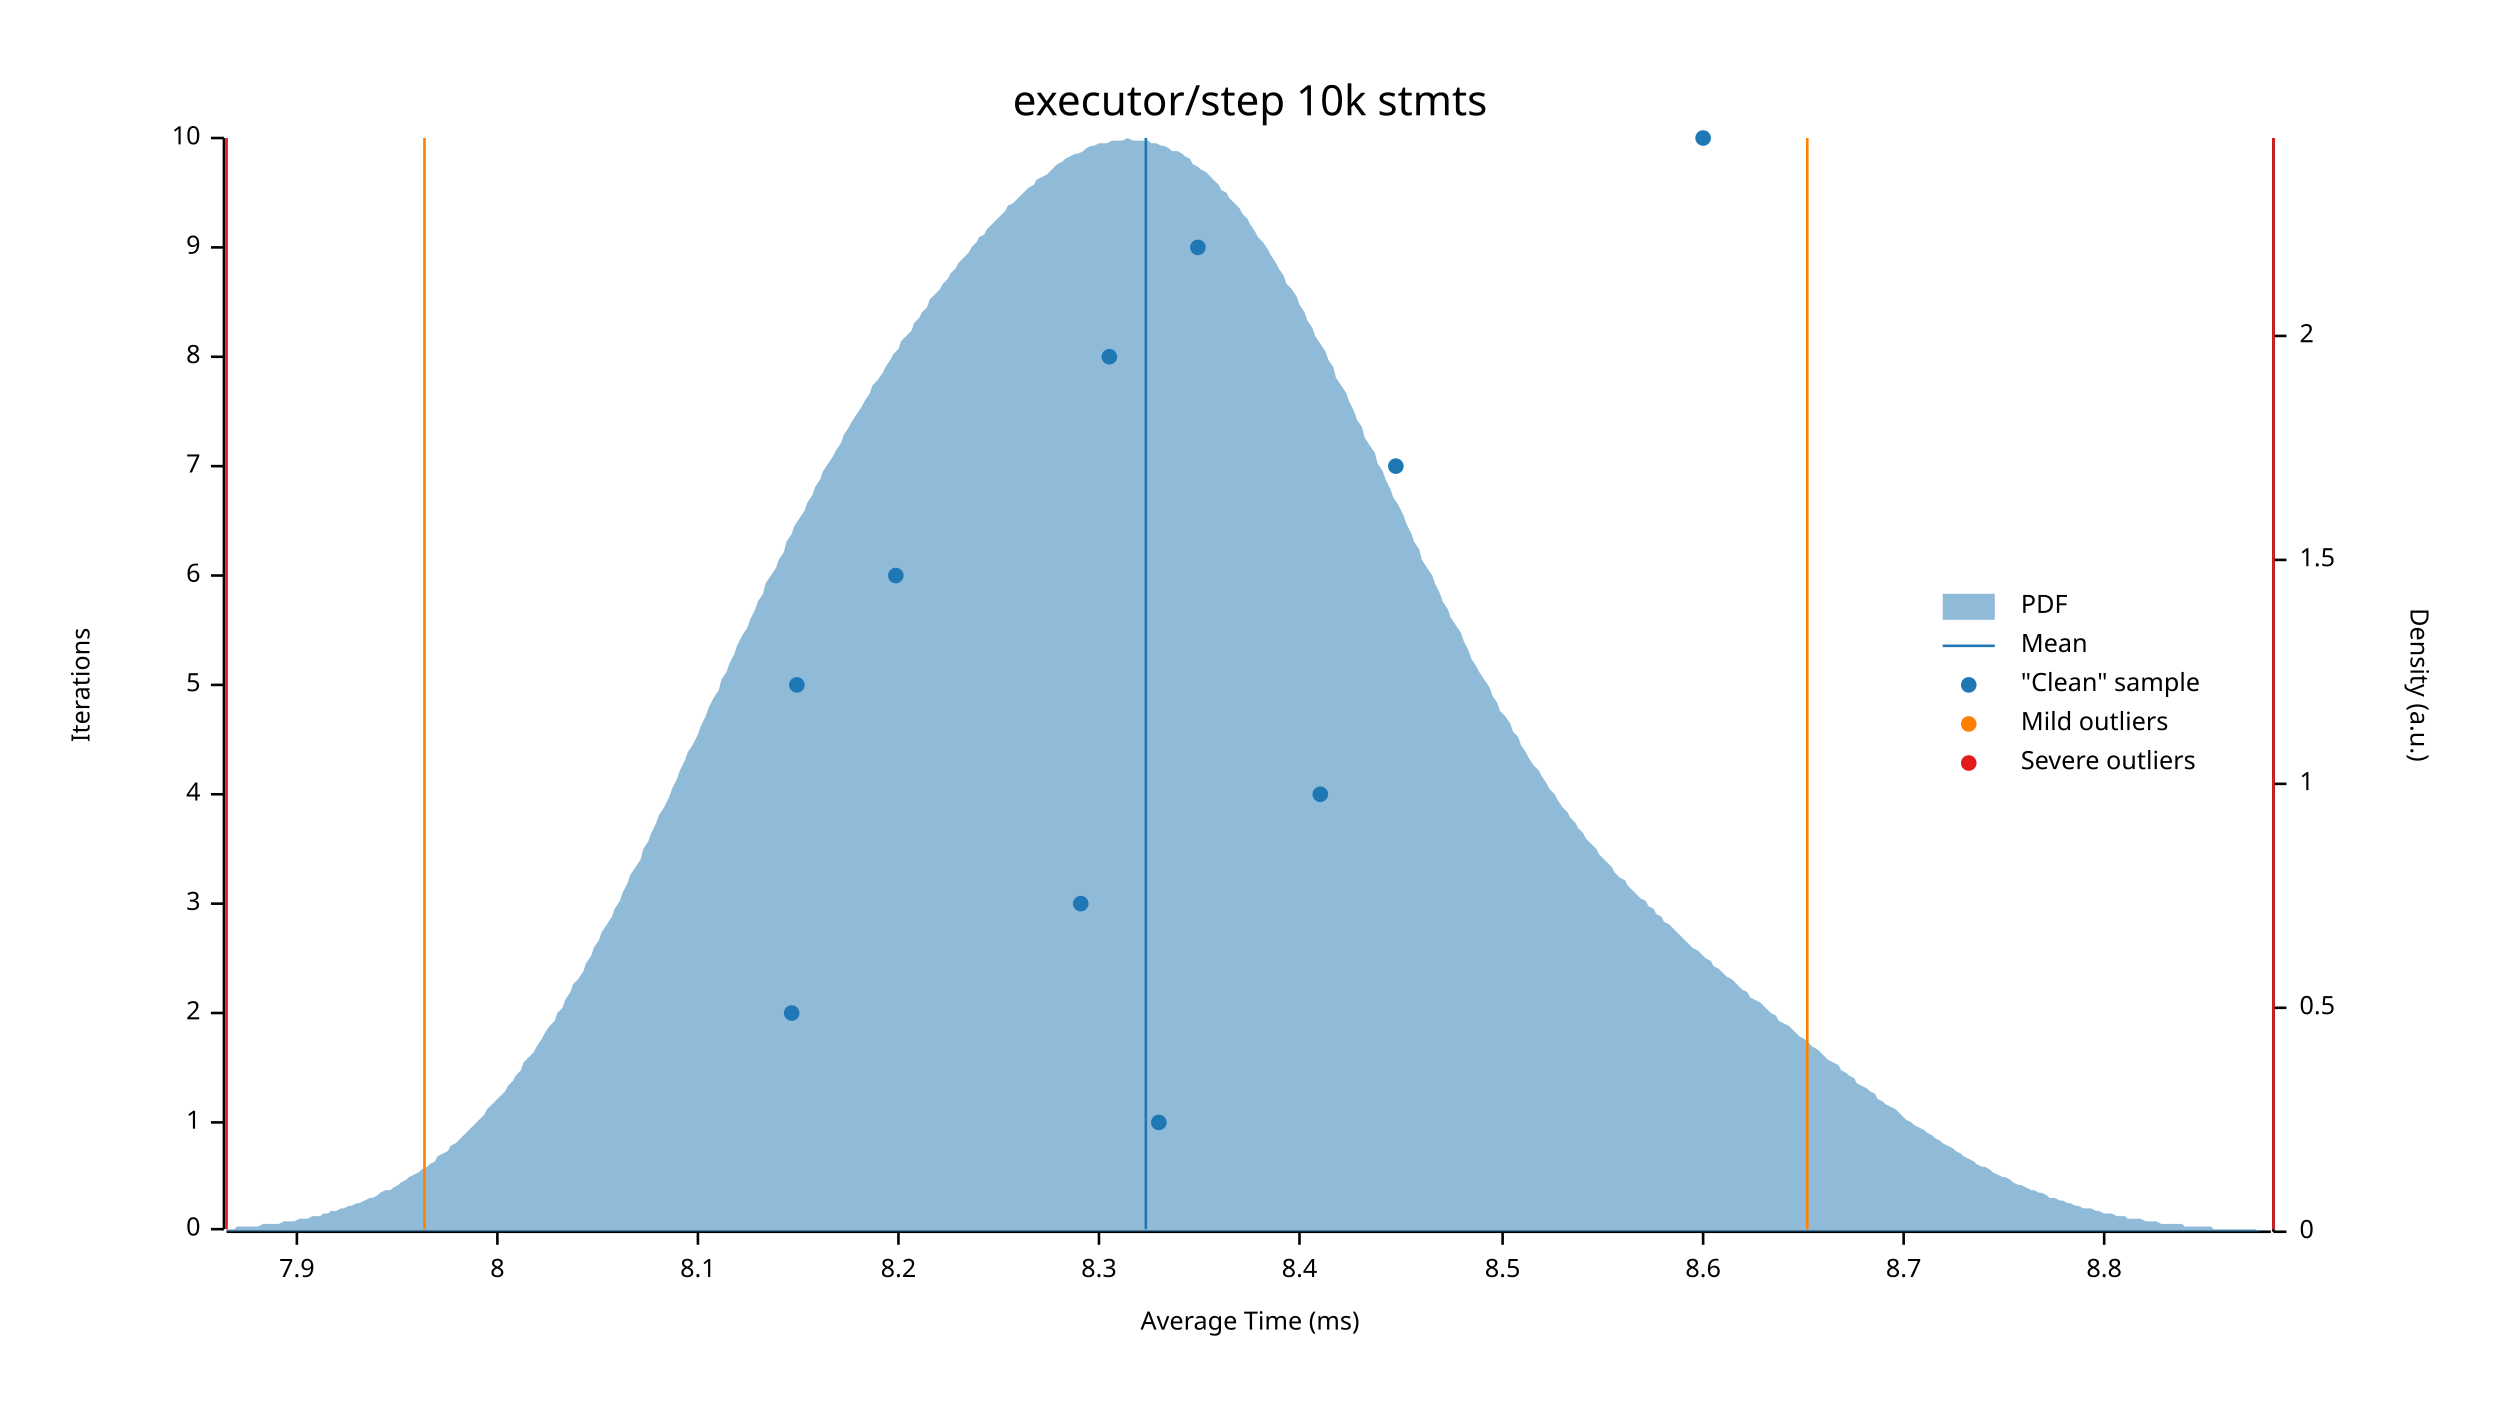
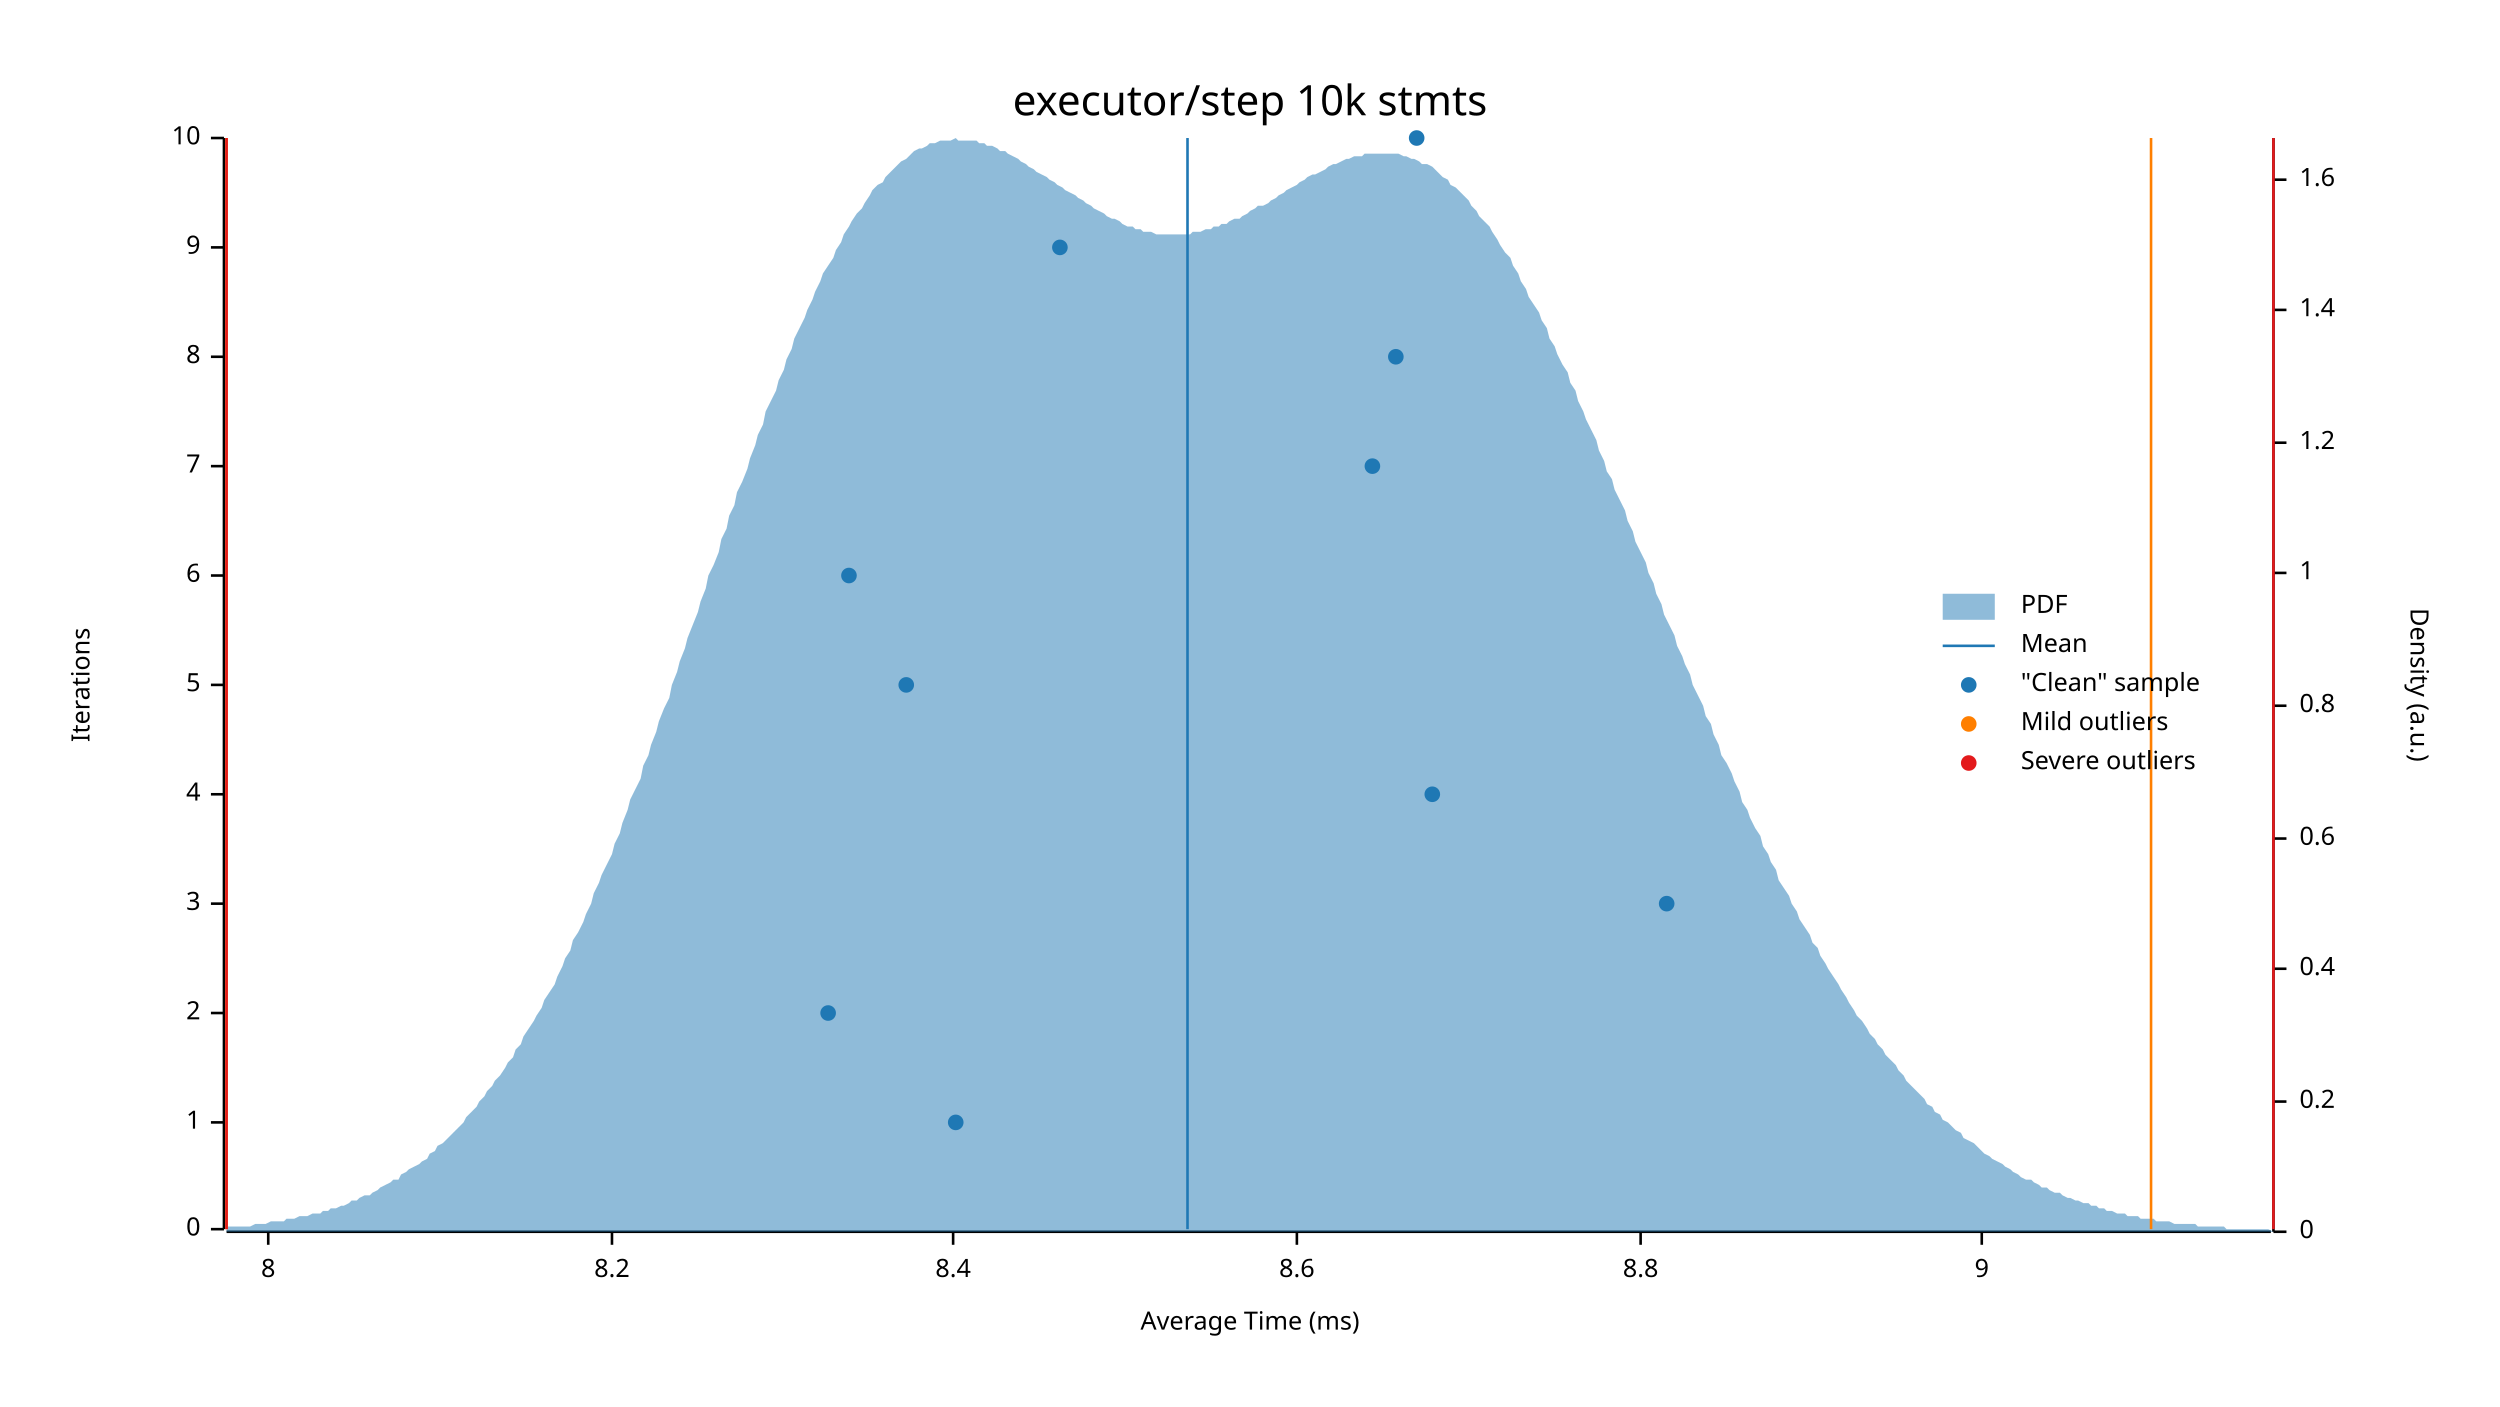
<svg xmlns="http://www.w3.org/2000/svg" width="960" height="540" viewBox="0 0 960 540">
  <text x="480" y="32" dy="0.76em" text-anchor="middle" font-family="sans-serif" font-size="16.129" opacity="1" fill="#000000">
executor/step 10k stmts
</text>
  <text x="27" y="263" dy="0.76em" text-anchor="middle" font-family="sans-serif" font-size="9.677" opacity="1" fill="#000000" transform="rotate(270, 27, 263)">
Iterations
</text>
  <text x="480" y="513" dy="-0.5ex" text-anchor="middle" font-family="sans-serif" font-size="9.677" opacity="1" fill="#000000">
Average Time (ms)
</text>
  <polyline fill="none" opacity="1" stroke="#000000" stroke-width="1" points="86,53 86,472 " />
  <text x="77" y="472" dy="0.5ex" text-anchor="end" font-family="sans-serif" font-size="9.677" opacity="1" fill="#000000">
0
</text>
  <polyline fill="none" opacity="1" stroke="#000000" stroke-width="1" points="81,472 86,472 " />
  <text x="77" y="431" dy="0.5ex" text-anchor="end" font-family="sans-serif" font-size="9.677" opacity="1" fill="#000000">
1
</text>
  <polyline fill="none" opacity="1" stroke="#000000" stroke-width="1" points="81,431 86,431 " />
  <text x="77" y="389" dy="0.5ex" text-anchor="end" font-family="sans-serif" font-size="9.677" opacity="1" fill="#000000">
2
</text>
  <polyline fill="none" opacity="1" stroke="#000000" stroke-width="1" points="81,389 86,389 " />
  <text x="77" y="347" dy="0.5ex" text-anchor="end" font-family="sans-serif" font-size="9.677" opacity="1" fill="#000000">
3
</text>
  <polyline fill="none" opacity="1" stroke="#000000" stroke-width="1" points="81,347 86,347 " />
  <text x="77" y="305" dy="0.5ex" text-anchor="end" font-family="sans-serif" font-size="9.677" opacity="1" fill="#000000">
4
</text>
  <polyline fill="none" opacity="1" stroke="#000000" stroke-width="1" points="81,305 86,305 " />
  <text x="77" y="263" dy="0.5ex" text-anchor="end" font-family="sans-serif" font-size="9.677" opacity="1" fill="#000000">
5
</text>
  <polyline fill="none" opacity="1" stroke="#000000" stroke-width="1" points="81,263 86,263 " />
  <text x="77" y="221" dy="0.5ex" text-anchor="end" font-family="sans-serif" font-size="9.677" opacity="1" fill="#000000">
6
</text>
  <polyline fill="none" opacity="1" stroke="#000000" stroke-width="1" points="81,221 86,221 " />
  <text x="77" y="179" dy="0.5ex" text-anchor="end" font-family="sans-serif" font-size="9.677" opacity="1" fill="#000000">
7
</text>
  <polyline fill="none" opacity="1" stroke="#000000" stroke-width="1" points="81,179 86,179 " />
  <text x="77" y="137" dy="0.5ex" text-anchor="end" font-family="sans-serif" font-size="9.677" opacity="1" fill="#000000">
8
</text>
  <polyline fill="none" opacity="1" stroke="#000000" stroke-width="1" points="81,137 86,137 " />
  <text x="77" y="95" dy="0.5ex" text-anchor="end" font-family="sans-serif" font-size="9.677" opacity="1" fill="#000000">
9
</text>
  <polyline fill="none" opacity="1" stroke="#000000" stroke-width="1" points="81,95 86,95 " />
  <text x="77" y="53" dy="0.5ex" text-anchor="end" font-family="sans-serif" font-size="9.677" opacity="1" fill="#000000">
10
</text>
  <polyline fill="none" opacity="1" stroke="#000000" stroke-width="1" points="81,53 86,53 " />
  <polyline fill="none" opacity="1" stroke="#000000" stroke-width="1" points="87,473 872,473 " />
-   <text x="114" y="483" dy="0.76em" text-anchor="middle" font-family="sans-serif" font-size="9.677" opacity="1" fill="#000000">
- 7.9
- </text>
-   <polyline fill="none" opacity="1" stroke="#000000" stroke-width="1" points="114,473 114,478 " />
-   <text x="191" y="483" dy="0.76em" text-anchor="middle" font-family="sans-serif" font-size="9.677" opacity="1" fill="#000000">
+   <text x="103" y="483" dy="0.76em" text-anchor="middle" font-family="sans-serif" font-size="9.677" opacity="1" fill="#000000">
8
</text>
-   <polyline fill="none" opacity="1" stroke="#000000" stroke-width="1" points="191,473 191,478 " />
-   <text x="268" y="483" dy="0.76em" text-anchor="middle" font-family="sans-serif" font-size="9.677" opacity="1" fill="#000000">
- 8.1
- </text>
-   <polyline fill="none" opacity="1" stroke="#000000" stroke-width="1" points="268,473 268,478 " />
-   <text x="345" y="483" dy="0.76em" text-anchor="middle" font-family="sans-serif" font-size="9.677" opacity="1" fill="#000000">
+   <polyline fill="none" opacity="1" stroke="#000000" stroke-width="1" points="103,473 103,478 " />
+   <text x="235" y="483" dy="0.76em" text-anchor="middle" font-family="sans-serif" font-size="9.677" opacity="1" fill="#000000">
8.2
</text>
-   <polyline fill="none" opacity="1" stroke="#000000" stroke-width="1" points="345,473 345,478 " />
-   <text x="422" y="483" dy="0.76em" text-anchor="middle" font-family="sans-serif" font-size="9.677" opacity="1" fill="#000000">
- 8.3
- </text>
-   <polyline fill="none" opacity="1" stroke="#000000" stroke-width="1" points="422,473 422,478 " />
-   <text x="499" y="483" dy="0.76em" text-anchor="middle" font-family="sans-serif" font-size="9.677" opacity="1" fill="#000000">
+   <polyline fill="none" opacity="1" stroke="#000000" stroke-width="1" points="235,473 235,478 " />
+   <text x="366" y="483" dy="0.76em" text-anchor="middle" font-family="sans-serif" font-size="9.677" opacity="1" fill="#000000">
8.4
</text>
-   <polyline fill="none" opacity="1" stroke="#000000" stroke-width="1" points="499,473 499,478 " />
-   <text x="577" y="483" dy="0.76em" text-anchor="middle" font-family="sans-serif" font-size="9.677" opacity="1" fill="#000000">
- 8.5
- </text>
-   <polyline fill="none" opacity="1" stroke="#000000" stroke-width="1" points="577,473 577,478 " />
-   <text x="654" y="483" dy="0.76em" text-anchor="middle" font-family="sans-serif" font-size="9.677" opacity="1" fill="#000000">
+   <polyline fill="none" opacity="1" stroke="#000000" stroke-width="1" points="366,473 366,478 " />
+   <text x="498" y="483" dy="0.76em" text-anchor="middle" font-family="sans-serif" font-size="9.677" opacity="1" fill="#000000">
8.6
</text>
-   <polyline fill="none" opacity="1" stroke="#000000" stroke-width="1" points="654,473 654,478 " />
-   <text x="731" y="483" dy="0.76em" text-anchor="middle" font-family="sans-serif" font-size="9.677" opacity="1" fill="#000000">
- 8.7
- </text>
-   <polyline fill="none" opacity="1" stroke="#000000" stroke-width="1" points="731,473 731,478 " />
-   <text x="808" y="483" dy="0.76em" text-anchor="middle" font-family="sans-serif" font-size="9.677" opacity="1" fill="#000000">
+   <polyline fill="none" opacity="1" stroke="#000000" stroke-width="1" points="498,473 498,478 " />
+   <text x="630" y="483" dy="0.76em" text-anchor="middle" font-family="sans-serif" font-size="9.677" opacity="1" fill="#000000">
8.8
</text>
-   <polyline fill="none" opacity="1" stroke="#000000" stroke-width="1" points="808,473 808,478 " />
+   <polyline fill="none" opacity="1" stroke="#000000" stroke-width="1" points="630,473 630,478 " />
+   <text x="761" y="483" dy="0.76em" text-anchor="middle" font-family="sans-serif" font-size="9.677" opacity="1" fill="#000000">
+ 9
+ </text>
+   <polyline fill="none" opacity="1" stroke="#000000" stroke-width="1" points="761,473 761,478 " />
  <text x="933" y="263" dy="0.76em" text-anchor="middle" font-family="sans-serif" font-size="9.677" opacity="1" fill="#000000" transform="rotate(90, 933, 263)">
Density (a.u.)
</text>
  <polyline fill="none" opacity="1" stroke="#000000" stroke-width="1" points="873,53 873,473 " />
  <text x="883" y="473" dy="0.5ex" text-anchor="start" font-family="sans-serif" font-size="9.677" opacity="1" fill="#000000">
0
</text>
  <polyline fill="none" opacity="1" stroke="#000000" stroke-width="1" points="873,473 878,473 " />
-   <text x="883" y="387" dy="0.5ex" text-anchor="start" font-family="sans-serif" font-size="9.677" opacity="1" fill="#000000">
- 0.5
+   <text x="883" y="423" dy="0.5ex" text-anchor="start" font-family="sans-serif" font-size="9.677" opacity="1" fill="#000000">
+ 0.2
</text>
-   <polyline fill="none" opacity="1" stroke="#000000" stroke-width="1" points="873,387 878,387 " />
-   <text x="883" y="301" dy="0.5ex" text-anchor="start" font-family="sans-serif" font-size="9.677" opacity="1" fill="#000000">
+   <polyline fill="none" opacity="1" stroke="#000000" stroke-width="1" points="873,423 878,423 " />
+   <text x="883" y="372" dy="0.5ex" text-anchor="start" font-family="sans-serif" font-size="9.677" opacity="1" fill="#000000">
+ 0.4
+ </text>
+   <polyline fill="none" opacity="1" stroke="#000000" stroke-width="1" points="873,372 878,372 " />
+   <text x="883" y="322" dy="0.5ex" text-anchor="start" font-family="sans-serif" font-size="9.677" opacity="1" fill="#000000">
+ 0.6
+ </text>
+   <polyline fill="none" opacity="1" stroke="#000000" stroke-width="1" points="873,322 878,322 " />
+   <text x="883" y="271" dy="0.5ex" text-anchor="start" font-family="sans-serif" font-size="9.677" opacity="1" fill="#000000">
+ 0.8
+ </text>
+   <polyline fill="none" opacity="1" stroke="#000000" stroke-width="1" points="873,271 878,271 " />
+   <text x="883" y="220" dy="0.5ex" text-anchor="start" font-family="sans-serif" font-size="9.677" opacity="1" fill="#000000">
1
</text>
-   <polyline fill="none" opacity="1" stroke="#000000" stroke-width="1" points="873,301 878,301 " />
-   <text x="883" y="215" dy="0.5ex" text-anchor="start" font-family="sans-serif" font-size="9.677" opacity="1" fill="#000000">
- 1.5
+   <polyline fill="none" opacity="1" stroke="#000000" stroke-width="1" points="873,220 878,220 " />
+   <text x="883" y="170" dy="0.5ex" text-anchor="start" font-family="sans-serif" font-size="9.677" opacity="1" fill="#000000">
+ 1.2
</text>
-   <polyline fill="none" opacity="1" stroke="#000000" stroke-width="1" points="873,215 878,215 " />
-   <text x="883" y="129" dy="0.5ex" text-anchor="start" font-family="sans-serif" font-size="9.677" opacity="1" fill="#000000">
- 2
+   <polyline fill="none" opacity="1" stroke="#000000" stroke-width="1" points="873,170 878,170 " />
+   <text x="883" y="119" dy="0.5ex" text-anchor="start" font-family="sans-serif" font-size="9.677" opacity="1" fill="#000000">
+ 1.4
</text>
-   <polyline fill="none" opacity="1" stroke="#000000" stroke-width="1" points="873,129 878,129 " />
-   <polygon opacity="0.5" fill="#1F78B4" points="87,472 88,472 90,472 91,471 93,471 94,471 96,471 98,471 99,471 101,470 102,470 104,470 105,470 107,470 109,469 110,469 112,469 113,469 115,468 116,468 118,468 120,467 121,467 123,467 124,466 126,466 127,465 129,465 131,464 132,464 134,463 135,463 137,462 138,462 140,461 142,460 143,460 145,459 146,458 148,457 150,457 151,456 153,455 154,454 156,453 157,452 159,451 161,450 162,449 164,448 165,447 167,446 168,444 170,443 172,442 173,440 175,439 176,438 178,436 179,435 181,433 183,431 184,430 186,428 187,426 189,424 190,423 192,421 194,419 195,417 197,415 198,413 200,411 201,408 203,406 205,404 206,402 208,399 209,397 211,394 213,392 214,389 216,387 217,384 219,381 220,378 222,376 224,373 225,370 227,367 228,364 230,361 231,358 233,355 235,352 236,349 238,346 239,343 241,339 242,336 244,333 246,330 247,326 249,323 250,320 252,316 253,313 255,310 257,306 258,303 260,299 261,296 263,292 264,289 266,286 268,282 269,279 271,275 272,272 274,268 276,265 277,261 279,258 280,255 282,251 283,248 285,244 287,241 288,238 290,234 291,231 293,228 294,224 296,221 298,218 299,215 301,212 302,208 304,205 305,202 307,199 309,196 310,193 312,190 313,187 315,184 316,181 318,178 320,175 321,173 323,170 324,167 326,164 327,162 329,159 331,156 332,154 334,151 335,148 337,146 339,143 340,141 342,138 343,136 345,134 346,131 348,129 350,127 351,124 353,122 354,120 356,118 357,115 359,113 361,111 362,109 364,107 365,105 367,103 368,101 370,99 372,97 373,95 375,93 376,91 378,90 379,88 381,86 383,84 384,83 386,81 387,79 389,78 391,76 392,75 394,73 395,72 397,71 398,69 400,68 402,67 403,66 405,64 406,63 408,62 409,61 411,60 413,59 414,59 416,58 417,57 419,56 420,56 422,55 424,55 425,55 427,54 428,54 430,54 431,54 433,53 435,54 436,54 438,54 439,54 441,54 442,55 444,55 446,56 447,56 449,57 450,58 452,58 454,59 455,60 457,61 458,63 460,64 461,65 463,66 465,68 466,69 468,71 469,73 471,74 472,76 474,78 476,80 477,82 479,84 480,86 482,89 483,91 485,93 487,96 488,98 490,101 491,103 493,106 494,109 496,111 498,114 499,117 501,120 502,123 504,126 505,129 507,132 509,135 510,138 512,141 513,145 515,148 517,151 518,154 520,158 521,161 523,164 524,168 526,171 528,174 529,178 531,181 532,184 534,188 535,191 537,194 539,198 540,201 542,205 543,208 545,211 546,215 548,218 550,221 551,224 553,228 554,231 556,234 557,237 559,240 561,243 562,246 564,250 565,253 567,256 568,258 570,261 572,264 573,267 575,270 576,273 578,275 580,278 581,281 583,283 584,286 586,289 587,291 589,294 591,296 592,298 594,301 595,303 597,305 598,307 600,310 602,312 603,314 605,316 606,318 608,320 609,322 611,324 613,326 614,328 616,330 617,331 619,333 620,335 622,337 624,338 625,340 627,342 628,343 630,345 632,346 633,348 635,349 636,351 638,352 639,354 641,355 643,357 644,358 646,360 647,361 649,363 650,364 652,365 654,367 655,368 657,369 658,371 660,372 661,373 663,375 665,376 666,377 668,379 669,380 671,381 672,383 674,384 676,385 677,386 679,388 680,389 682,390 683,392 685,393 687,394 688,395 690,397 691,398 693,399 695,401 696,402 698,403 699,404 701,406 702,407 704,408 706,409 707,411 709,412 710,413 712,414 713,416 715,417 717,418 718,419 720,420 721,422 723,423 724,424 726,425 728,426 729,427 731,429 732,430 734,431 735,432 737,433 739,434 740,435 742,436 743,437 745,438 746,439 748,440 750,441 751,442 753,443 754,444 756,445 758,446 759,447 761,448 762,448 764,449 765,450 767,451 769,452 770,452 772,453 773,454 775,455 776,455 778,456 780,457 781,457 783,458 784,458 786,459 787,460 789,460 791,461 792,461 794,462 795,462 797,463 798,463 800,464 802,464 803,464 805,465 806,465 808,466 809,466 811,466 813,467 814,467 816,467 817,468 819,468 821,468 822,468 824,469 825,469 827,469 828,469 830,470 832,470 833,470 835,470 836,470 838,470 839,471 841,471 843,471 844,471 846,471 847,471 849,471 850,472 852,472 854,472 855,472 857,472 858,472 860,472 861,472 863,472 865,472 866,472 868,473 869,473 871,473 873,473 873,473 87,473 " />
-   <polyline fill="none" opacity="1" stroke="#1F78B4" stroke-width="1" points="440,472 440,53 " />
-   <polyline fill="none" opacity="1" stroke="#FF7F00" stroke-width="1" points="163,472 163,53 " />
-   <polyline fill="none" opacity="1" stroke="#FF7F00" stroke-width="1" points="694,472 694,53 " />
+   <polyline fill="none" opacity="1" stroke="#000000" stroke-width="1" points="873,119 878,119 " />
+   <text x="883" y="69" dy="0.5ex" text-anchor="start" font-family="sans-serif" font-size="9.677" opacity="1" fill="#000000">
+ 1.6
+ </text>
+   <polyline fill="none" opacity="1" stroke="#000000" stroke-width="1" points="873,69 878,69 " />
+   <polygon opacity="0.5" fill="#1F78B4" points="87,471 88,471 90,471 91,471 93,471 94,471 96,471 98,470 99,470 101,470 102,470 104,469 105,469 107,469 109,469 110,468 112,468 113,468 115,467 116,467 118,467 120,466 121,466 123,466 124,465 126,465 127,464 129,464 131,463 132,463 134,462 135,461 137,461 138,460 140,459 142,459 143,458 145,457 146,456 148,455 150,454 151,453 153,453 154,451 156,450 157,449 159,448 161,447 162,446 164,445 165,443 167,442 168,440 170,439 172,437 173,436 175,434 176,433 178,431 179,429 181,427 183,425 184,423 186,421 187,419 189,417 190,415 192,413 194,410 195,408 197,406 198,403 200,401 201,398 203,395 205,392 206,390 208,387 209,384 211,381 213,378 214,375 216,371 217,368 219,365 220,361 222,358 224,354 225,351 227,347 228,343 230,339 231,336 233,332 235,328 236,324 238,320 239,316 241,311 242,307 244,303 246,299 247,294 249,290 250,286 252,281 253,277 255,272 257,268 258,263 260,258 261,254 263,249 264,245 266,240 268,235 269,231 271,226 272,221 274,217 276,212 277,207 279,203 280,198 282,194 283,189 285,185 287,180 288,176 290,171 291,167 293,163 294,158 296,154 298,150 299,146 301,142 302,138 304,134 305,130 307,126 309,122 310,119 312,115 313,112 315,108 316,105 318,102 320,99 321,96 323,93 324,90 326,87 327,85 329,82 331,80 332,78 334,75 335,73 337,71 339,70 340,68 342,66 343,65 345,63 346,62 348,61 350,59 351,58 353,57 354,57 356,56 357,55 359,55 361,54 362,54 364,54 365,54 367,53 368,54 370,54 372,54 373,54 375,54 376,55 378,55 379,56 381,56 383,57 384,58 386,58 387,59 389,60 391,61 392,62 394,63 395,64 397,65 398,66 400,67 402,68 403,69 405,70 406,71 408,72 409,73 411,74 413,75 414,76 416,77 417,78 419,79 420,80 422,81 424,82 425,83 427,84 428,84 430,85 431,86 433,87 435,87 436,88 438,88 439,89 441,89 442,89 444,90 446,90 447,90 449,90 450,90 452,90 454,90 455,90 457,90 458,89 460,89 461,89 463,88 465,88 466,87 468,87 469,86 471,86 472,85 474,84 476,84 477,83 479,82 480,81 482,80 483,79 485,79 487,78 488,77 490,76 491,75 493,74 494,73 496,72 498,71 499,70 501,69 502,68 504,67 505,67 507,66 509,65 510,64 512,63 513,63 515,62 517,61 518,61 520,60 521,60 523,60 524,59 526,59 528,59 529,59 531,59 532,59 534,59 535,59 537,59 539,60 540,60 542,61 543,61 545,62 546,63 548,63 550,64 551,65 553,67 554,68 556,69 557,71 559,72 561,74 562,75 564,77 565,79 567,81 568,83 570,85 572,87 573,89 575,92 576,94 578,97 580,99 581,102 583,105 584,108 586,111 587,114 589,117 591,120 592,123 594,126 595,130 597,133 598,136 600,140 602,143 603,147 605,150 606,154 608,158 609,161 611,165 613,169 614,173 616,177 617,181 619,184 620,188 622,192 624,196 625,200 627,204 628,208 630,212 632,216 633,220 635,224 636,228 638,232 639,236 641,240 643,244 644,248 646,252 647,255 649,259 650,263 652,267 654,271 655,275 657,278 658,282 660,286 661,290 663,293 665,297 666,300 668,304 669,308 671,311 672,314 674,318 676,321 677,325 679,328 680,331 682,334 683,338 685,341 687,344 688,347 690,350 691,353 693,356 695,359 696,362 698,364 699,367 701,370 702,372 704,375 706,378 707,380 709,383 710,385 712,388 713,390 715,392 717,395 718,397 720,399 721,401 723,403 724,405 726,407 728,409 729,411 731,413 732,415 734,417 735,418 737,420 739,422 740,424 742,425 743,427 745,428 746,430 748,431 750,433 751,434 753,435 754,437 756,438 758,439 759,440 761,442 762,443 764,444 765,445 767,446 769,447 770,448 772,449 773,450 775,451 776,452 778,453 780,453 781,454 783,455 784,456 786,456 787,457 789,458 791,458 792,459 794,460 795,460 797,461 798,461 800,462 802,462 803,463 805,463 806,464 808,464 809,465 811,465 813,466 814,466 816,466 817,467 819,467 821,467 822,468 824,468 825,468 827,468 828,469 830,469 832,469 833,469 835,470 836,470 838,470 839,470 841,470 843,470 844,471 846,471 847,471 849,471 850,471 852,471 854,471 855,472 857,472 858,472 860,472 861,472 863,472 865,472 866,472 868,472 869,472 871,472 873,473 873,473 87,473 " />
+   <polyline fill="none" opacity="1" stroke="#1F78B4" stroke-width="1" points="456,472 456,53 " />
+   <polyline fill="none" opacity="1" stroke="#FF7F00" stroke-width="1" points="87,472 87,53 " />
+   <polyline fill="none" opacity="1" stroke="#FF7F00" stroke-width="1" points="826,472 826,53 " />
  <polyline fill="none" opacity="1" stroke="#E31A1C" stroke-width="1" points="87,472 87,53 " />
  <polyline fill="none" opacity="1" stroke="#E31A1C" stroke-width="1" points="873,472 873,53 " />
-   <circle cx="445" cy="431" r="3" opacity="1" fill="#1F78B4" stroke="none" stroke-width="1" />
-   <circle cx="304" cy="389" r="3" opacity="1" fill="#1F78B4" stroke="none" stroke-width="1" />
-   <circle cx="415" cy="347" r="3" opacity="1" fill="#1F78B4" stroke="none" stroke-width="1" />
-   <circle cx="507" cy="305" r="3" opacity="1" fill="#1F78B4" stroke="none" stroke-width="1" />
-   <circle cx="306" cy="263" r="3" opacity="1" fill="#1F78B4" stroke="none" stroke-width="1" />
-   <circle cx="344" cy="221" r="3" opacity="1" fill="#1F78B4" stroke="none" stroke-width="1" />
-   <circle cx="536" cy="179" r="3" opacity="1" fill="#1F78B4" stroke="none" stroke-width="1" />
-   <circle cx="426" cy="137" r="3" opacity="1" fill="#1F78B4" stroke="none" stroke-width="1" />
-   <circle cx="460" cy="95" r="3" opacity="1" fill="#1F78B4" stroke="none" stroke-width="1" />
-   <circle cx="654" cy="53" r="3" opacity="1" fill="#1F78B4" stroke="none" stroke-width="1" />
+   <circle cx="367" cy="431" r="3" opacity="1" fill="#1F78B4" stroke="none" stroke-width="1" />
+   <circle cx="318" cy="389" r="3" opacity="1" fill="#1F78B4" stroke="none" stroke-width="1" />
+   <circle cx="640" cy="347" r="3" opacity="1" fill="#1F78B4" stroke="none" stroke-width="1" />
+   <circle cx="550" cy="305" r="3" opacity="1" fill="#1F78B4" stroke="none" stroke-width="1" />
+   <circle cx="348" cy="263" r="3" opacity="1" fill="#1F78B4" stroke="none" stroke-width="1" />
+   <circle cx="326" cy="221" r="3" opacity="1" fill="#1F78B4" stroke="none" stroke-width="1" />
+   <circle cx="527" cy="179" r="3" opacity="1" fill="#1F78B4" stroke="none" stroke-width="1" />
+   <circle cx="536" cy="137" r="3" opacity="1" fill="#1F78B4" stroke="none" stroke-width="1" />
+   <circle cx="407" cy="95" r="3" opacity="1" fill="#1F78B4" stroke="none" stroke-width="1" />
+   <circle cx="544" cy="53" r="3" opacity="1" fill="#1F78B4" stroke="none" stroke-width="1" />
  <text x="776" y="228" dy="0.76em" text-anchor="start" font-family="sans-serif" font-size="9.677" opacity="1" fill="#000000">
PDF
</text>
  <text x="776" y="243" dy="0.76em" text-anchor="start" font-family="sans-serif" font-size="9.677" opacity="1" fill="#000000">
Mean
</text>
  <text x="776" y="258" dy="0.76em" text-anchor="start" font-family="sans-serif" font-size="9.677" opacity="1" fill="#000000">
"Clean" sample
</text>
  <text x="776" y="273" dy="0.76em" text-anchor="start" font-family="sans-serif" font-size="9.677" opacity="1" fill="#000000">
Mild outliers
</text>
  <text x="776" y="288" dy="0.76em" text-anchor="start" font-family="sans-serif" font-size="9.677" opacity="1" fill="#000000">
Severe outliers
</text>
  <rect x="746" y="228" width="20" height="10" opacity="0.5" fill="#1F78B4" stroke="none" />
  <polyline fill="none" opacity="1" stroke="#1F78B4" stroke-width="1" points="746,248 766,248 " />
  <circle cx="756" cy="263" r="3" opacity="1" fill="#1F78B4" stroke="none" stroke-width="1" />
  <circle cx="756" cy="278" r="3" opacity="1" fill="#FF7F00" stroke="none" stroke-width="1" />
  <circle cx="756" cy="293" r="3" opacity="1" fill="#E31A1C" stroke="none" stroke-width="1" />
</svg>
